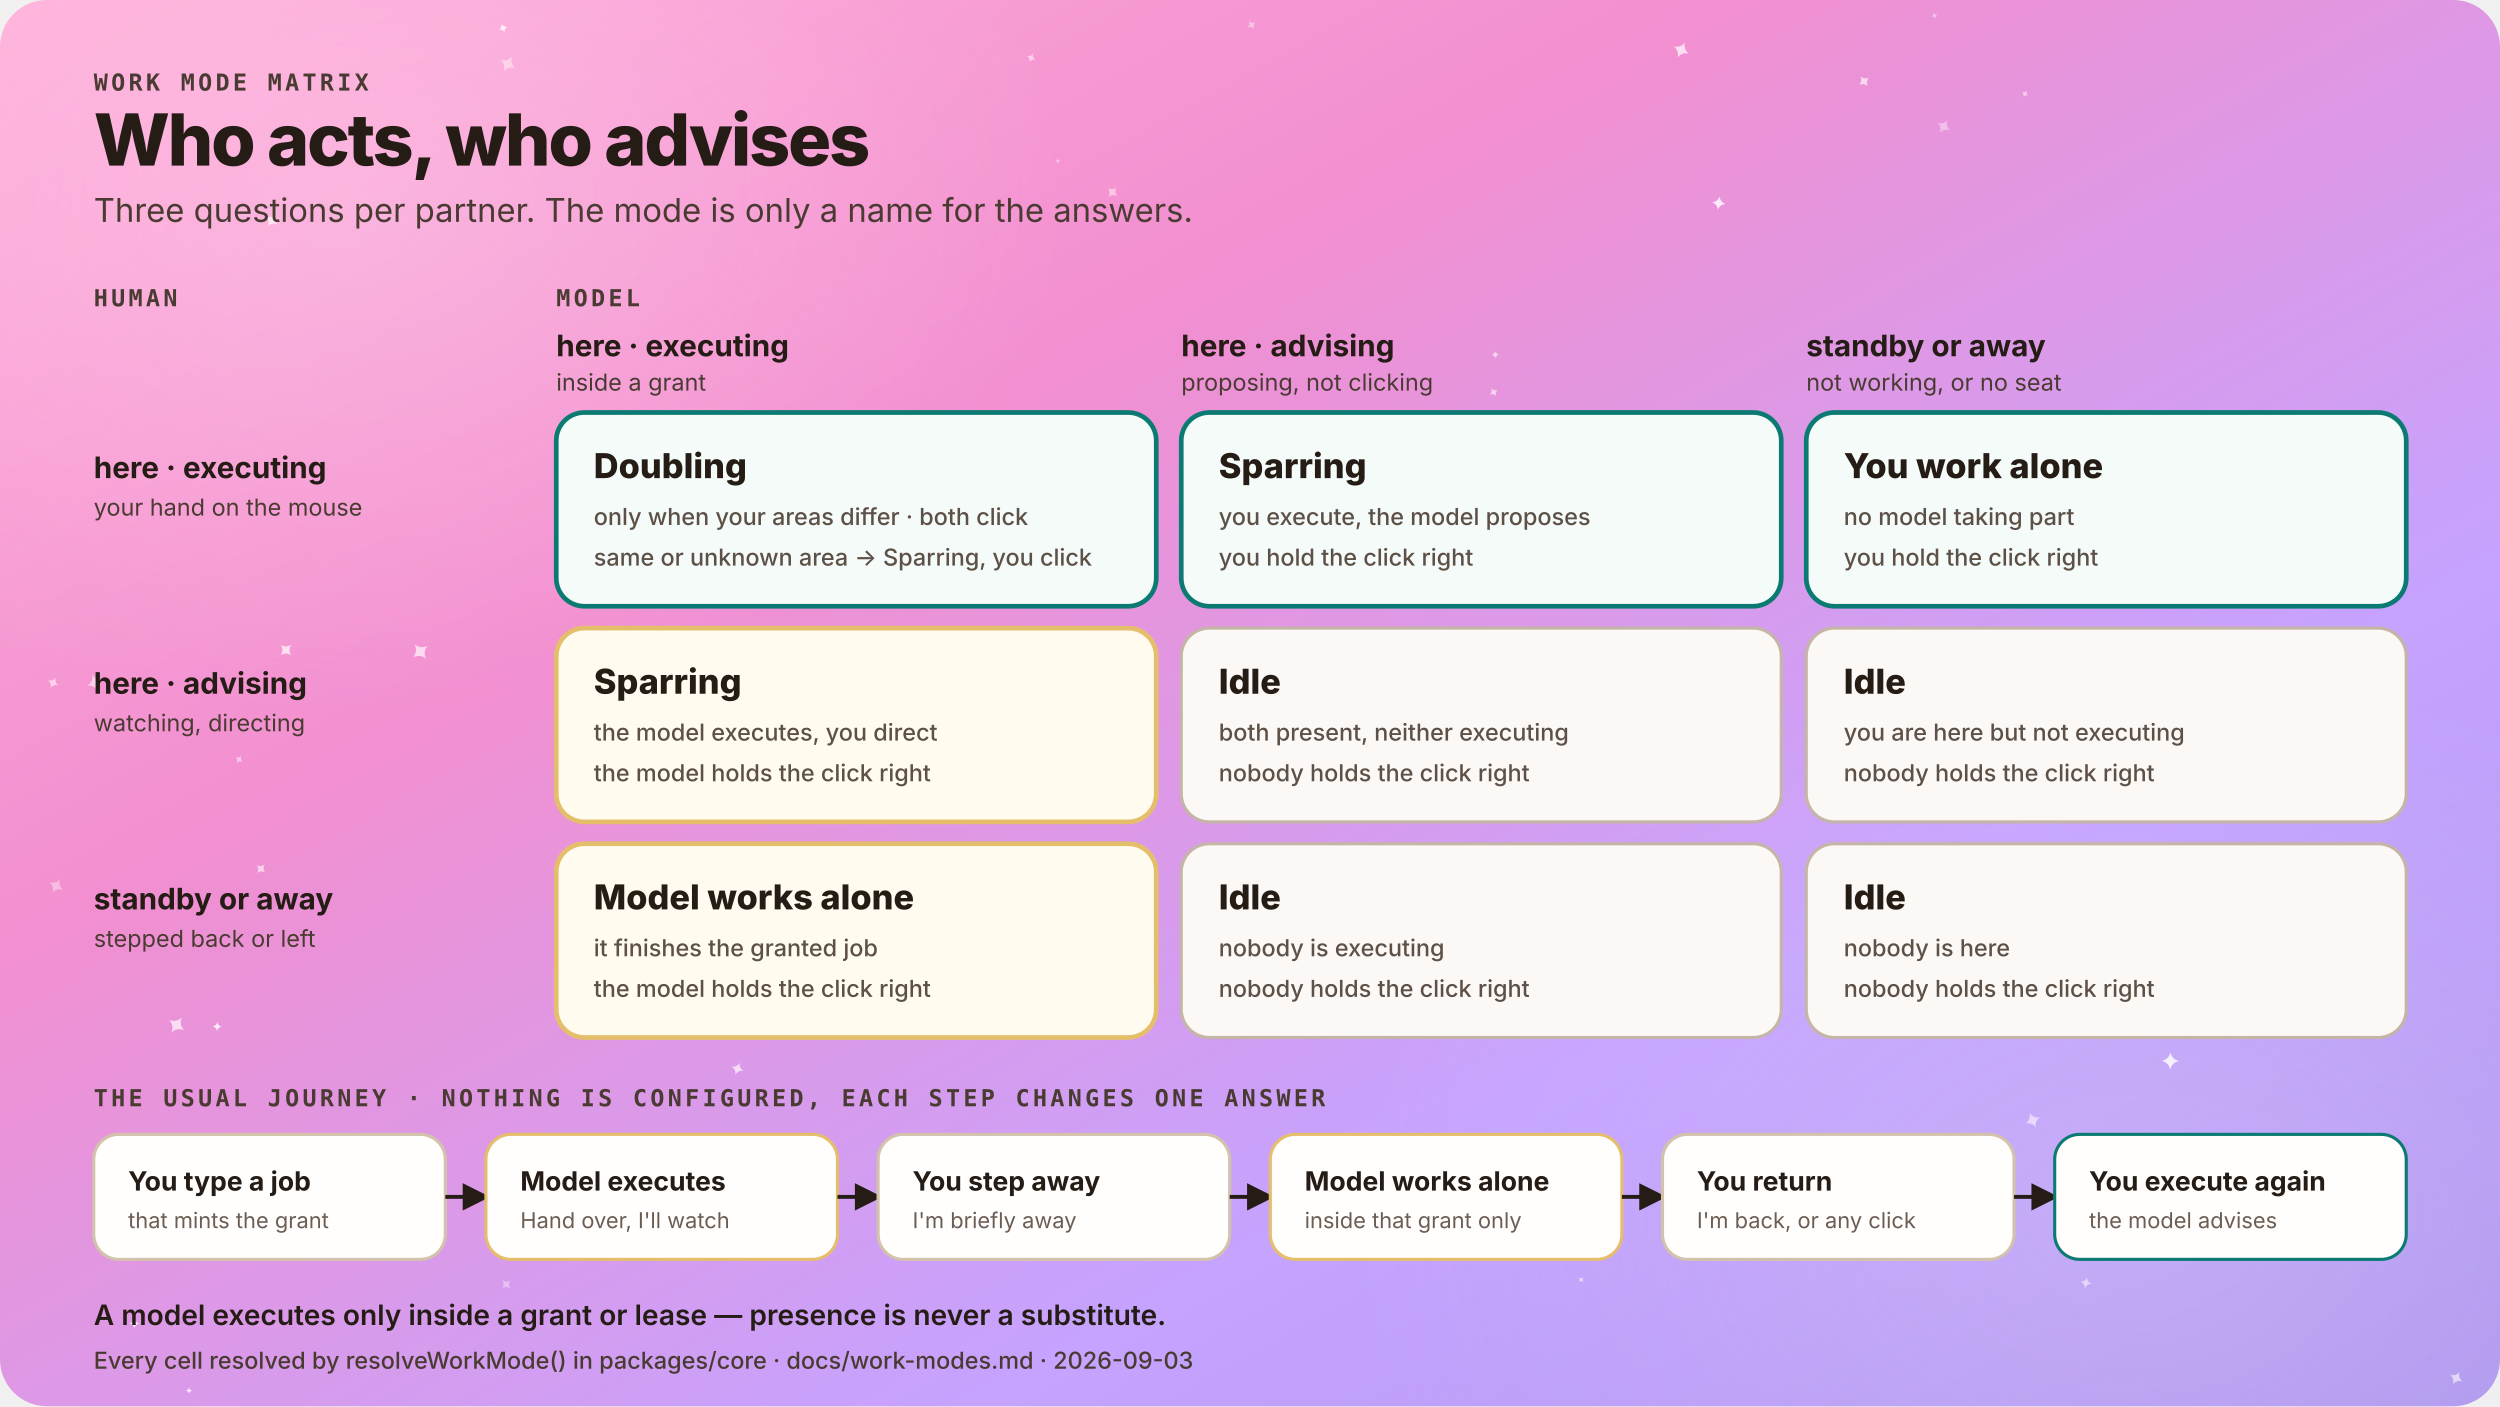
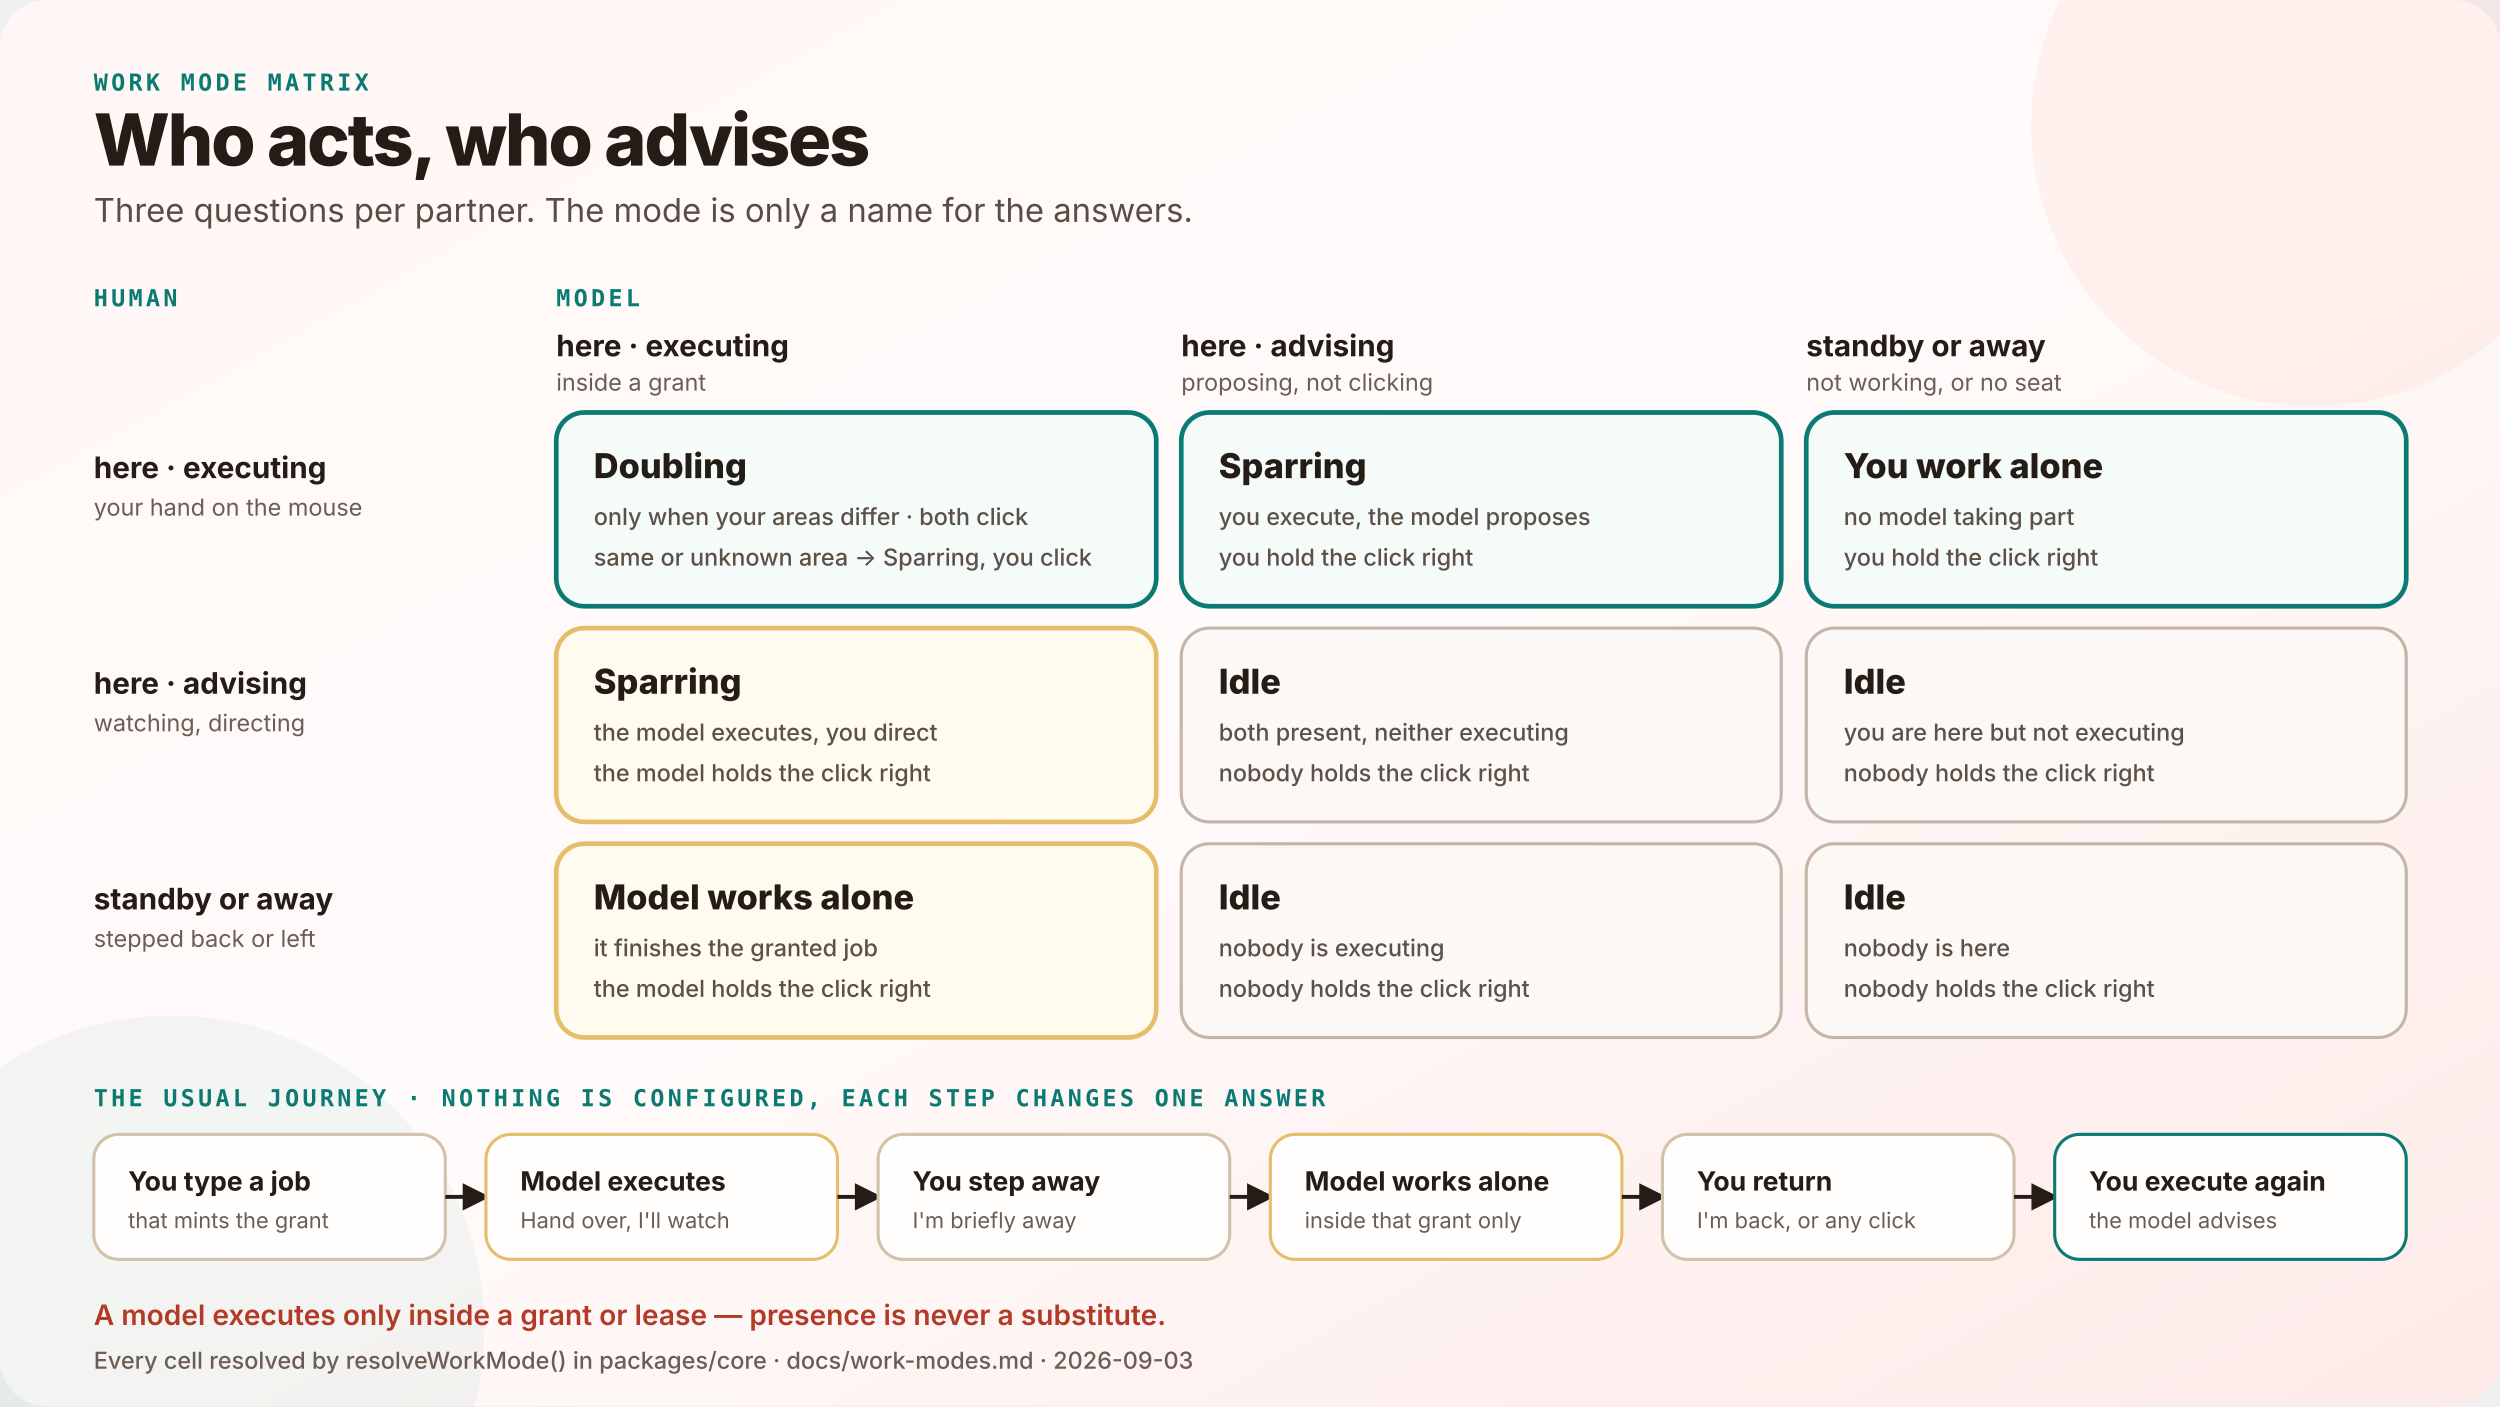
<svg xmlns="http://www.w3.org/2000/svg" width="1600" height="900" viewBox="0 0 1600 900" role="img" aria-labelledby="title description">
  <defs>
    <linearGradient id="background" x1="0" y1="0" x2="1" y2="1">
-       <stop offset="0" stop-color="#ffaed9" />
-       <stop offset="0.34" stop-color="#f28fd0" />
-       <stop offset="0.7" stop-color="#c5a3ff" />
-       <stop offset="1" stop-color="#ad95ec" />
+       <stop offset="0" stop-color="#fff7f6" />
+       <stop offset="0.48" stop-color="#fffbfa" />
+       <stop offset="1" stop-color="#fdeae8" />
    </linearGradient>
-     <radialGradient id="glowA" cx="0.5" cy="0.5" r="0.5">
-       <stop offset="0" stop-color="#fff0fa" stop-opacity="0.25" />
-       <stop offset="1" stop-color="#fff0fa" stop-opacity="0" />
-     </radialGradient>
-     <radialGradient id="glowB" cx="0.5" cy="0.5" r="0.5">
-       <stop offset="0" stop-color="#efe6ff" stop-opacity="0.22" />
-       <stop offset="1" stop-color="#efe6ff" stop-opacity="0" />
-     </radialGradient>
-     <path id="sparkle" d="M0 -10 Q 1.7 -1.7 10 0 Q 1.7 1.7 0 10 Q -1.7 1.7 -10 0 Q -1.7 -1.7 0 -10 Z" />
    <marker id="arrow" viewBox="0 0 10 10" refX="8.5" refY="5" markerWidth="7" markerHeight="7" orient="auto-start-reverse">
      <path d="M 0 0 L 10 5 L 0 10 z" fill="#241c15" />
    </marker>
    <style>
      .title { font: 800 46px Inter, system-ui, -apple-system, "Segoe UI", sans-serif; fill: #241c15; letter-spacing: -1.4px; }
      .subtitle { font: 400 21px Inter, system-ui, -apple-system, "Segoe UI", sans-serif; fill: #584c43; }
      .eyebrow { font: 800 15px ui-monospace, "SFMono-Regular", Consolas, monospace; letter-spacing: 2.1px; fill: #0a7a72; }
      .axis { font: 700 19px Inter, system-ui, -apple-system, "Segoe UI", sans-serif; fill: #241c15; }
      .axis-sub { font: 400 15px Inter, system-ui, -apple-system, "Segoe UI", sans-serif; fill: #6b5d53; }
      .cell-title { font: 800 22px Inter, system-ui, -apple-system, "Segoe UI", sans-serif; fill: #241c15; }
      .cell-copy { font: 500 15px Inter, system-ui, -apple-system, "Segoe UI", sans-serif; fill: #5d5047; }
      .step-title { font: 750 17px Inter, system-ui, -apple-system, "Segoe UI", sans-serif; fill: #241c15; }
      .step-copy { font: 400 14px Inter, system-ui, -apple-system, "Segoe UI", sans-serif; fill: #6b5d53; }
      .rule { font: 600 18px Inter, system-ui, -apple-system, "Segoe UI", sans-serif; fill: #b23a26; }
      .footnote { font: 500 15px Inter, system-ui, -apple-system, "Segoe UI", sans-serif; fill: #6b5d53; }
-       .on-art { fill: #241c15; }
-       .on-art-soft { fill: #4a3b32; }
    </style>
  </defs>
  <rect width="1600" height="900" rx="30" fill="url(#background)" />
-   <ellipse cx="220" cy="130" rx="470" ry="330" fill="url(#glowA)" />
-   <ellipse cx="1360" cy="780" rx="500" ry="360" fill="url(#glowB)" />
-   <g id="glitter">
-     <use href="#sparkle" transform="translate(36 567) rotate(30.2) scale(0.50)" fill="#ffffff" opacity="0.40" />
-     <use href="#sparkle" transform="translate(1335 821) rotate(10.1) scale(0.37)" fill="#ffffff" opacity="0.53" />
-     <use href="#sparkle" transform="translate(956 251) rotate(58.2) scale(0.29)" fill="#ffffff" opacity="0.60" />
-     <use href="#sparkle" transform="translate(167 556) rotate(40.9) scale(0.37)" fill="#fff0fa" opacity="0.68" />
-     <use href="#sparkle" transform="translate(801 16) rotate(56.6) scale(0.31)" fill="#ffffff" opacity="0.40" />
-     <use href="#sparkle" transform="translate(1296 60) rotate(27.1) scale(0.23)" fill="#fff0fa" opacity="0.64" />
-     <use href="#sparkle" transform="translate(324 822) rotate(48.3) scale(0.36)" fill="#fff0fa" opacity="0.45" />
-     <use href="#sparkle" transform="translate(1389 679) rotate(0.7) scale(0.56)" fill="#ffffff" opacity="0.83" />
-     <use href="#sparkle" transform="translate(325 41) rotate(29.8) scale(0.55)" fill="#ffffff" opacity="0.44" />
-     <use href="#sparkle" transform="translate(121 890) rotate(3.6) scale(0.20)" fill="#ffffff" opacity="0.83" />
-     <use href="#sparkle" transform="translate(174 141) rotate(34.8) scale(0.47)" fill="#fff0fa" opacity="0.81" />
-     <use href="#sparkle" transform="translate(139 657) rotate(4.1) scale(0.29)" fill="#ffffff" opacity="0.82" />
-     <use href="#sparkle" transform="translate(472 684) rotate(18.8) scale(0.41)" fill="#fff0fa" opacity="0.77" />
-     <use href="#sparkle" transform="translate(1238 10) rotate(62.9) scale(0.22)" fill="#ffffff" opacity="0.40" />
-     <use href="#sparkle" transform="translate(1076 32) rotate(25.5) scale(0.54)" fill="#fff0fa" opacity="0.81" />
-     <use href="#sparkle" transform="translate(34 437) rotate(26.7) scale(0.37)" fill="#ffffff" opacity="0.59" />
-     <use href="#sparkle" transform="translate(957 227) rotate(80.4) scale(0.24)" fill="#ffffff" opacity="0.61" />
-     <use href="#sparkle" transform="translate(86 847) rotate(2.4) scale(0.31)" fill="#ffffff" opacity="0.84" />
-     <use href="#sparkle" transform="translate(1012 819) rotate(43.8) scale(0.20)" fill="#ffffff" opacity="0.60" />
-     <use href="#sparkle" transform="translate(677 103) rotate(2.3) scale(0.18)" fill="#fff0fa" opacity="0.45" />
-     <use href="#sparkle" transform="translate(1301 717) rotate(66.7) scale(0.51)" fill="#ffffff" opacity="0.55" />
-     <use href="#sparkle" transform="translate(269 417) rotate(51.3) scale(0.60)" fill="#fff0fa" opacity="0.76" />
-     <use href="#sparkle" transform="translate(183 416) rotate(45.2) scale(0.48)" fill="#ffffff" opacity="0.71" />
-     <use href="#sparkle" transform="translate(61 437) rotate(69.9) scale(0.56)" fill="#ffffff" opacity="0.54" />
-     <use href="#sparkle" transform="translate(1193 52) rotate(52.7) scale(0.40)" fill="#ffffff" opacity="0.64" />
-     <use href="#sparkle" transform="translate(113 656) rotate(34.4) scale(0.59)" fill="#ffffff" opacity="0.69" />
-     <use href="#sparkle" transform="translate(1100 130) rotate(7.3) scale(0.44)" fill="#ffffff" opacity="0.81" />
-     <use href="#sparkle" transform="translate(660 37) rotate(22.3) scale(0.29)" fill="#ffffff" opacity="0.55" />
-     <use href="#sparkle" transform="translate(1244 81) rotate(32.1) scale(0.47)" fill="#ffffff" opacity="0.42" />
-     <use href="#sparkle" transform="translate(1572 882) rotate(27.9) scale(0.45)" fill="#ffffff" opacity="0.59" />
-     <use href="#sparkle" transform="translate(712 123) rotate(40.8) scale(0.40)" fill="#ffffff" opacity="0.48" />
-     <use href="#sparkle" transform="translate(322 18) rotate(71.7) scale(0.29)" fill="#ffffff" opacity="0.80" />
-     <use href="#sparkle" transform="translate(153 486) rotate(32.3) scale(0.27)" fill="#ffffff" opacity="0.51" />
-   </g>
-   <text x="60" y="58" class="eyebrow on-art-soft">WORK MODE MATRIX</text>
-   <text x="60" y="106" class="title on-art">Who acts, who advises</text>
-   <text x="60" y="142" class="subtitle on-art-soft">Three questions per partner. The mode is only a name for the answers.</text>
-   <text x="356" y="196" class="eyebrow on-art-soft">MODEL</text>
-   <text x="356" y="228" class="axis on-art">here · executing</text>
-   <text x="356" y="250" class="axis-sub on-art-soft">inside a grant</text>
-   <text x="756" y="228" class="axis on-art">here · advising</text>
-   <text x="756" y="250" class="axis-sub on-art-soft">proposing, not clicking</text>
-   <text x="1156" y="228" class="axis on-art">standby or away</text>
-   <text x="1156" y="250" class="axis-sub on-art-soft">not working, or no seat</text>
-   <text x="60" y="196" class="eyebrow on-art-soft">HUMAN</text>
-   <text x="60" y="306" class="axis on-art">here · executing</text>
-   <text x="60" y="330" class="axis-sub on-art-soft">your hand on the mouse</text>
-   <text x="60" y="444" class="axis on-art">here · advising</text>
-   <text x="60" y="468" class="axis-sub on-art-soft">watching, directing</text>
-   <text x="60" y="582" class="axis on-art">standby or away</text>
-   <text x="60" y="606" class="axis-sub on-art-soft">stepped back or left</text>
+   <circle cx="1480" cy="80" r="180" fill="#ff8f7d" opacity="0.09" />
+   <circle cx="110" cy="850" r="200" fill="#0a7a72" opacity="0.05" />
+   <text x="60" y="58" class="eyebrow">WORK MODE MATRIX</text>
+   <text x="60" y="106" class="title">Who acts, who advises</text>
+   <text x="60" y="142" class="subtitle">Three questions per partner. The mode is only a name for the answers.</text>
+   <text x="356" y="196" class="eyebrow">MODEL</text>
+   <text x="356" y="228" class="axis">here · executing</text>
+   <text x="356" y="250" class="axis-sub">inside a grant</text>
+   <text x="756" y="228" class="axis">here · advising</text>
+   <text x="756" y="250" class="axis-sub">proposing, not clicking</text>
+   <text x="1156" y="228" class="axis">standby or away</text>
+   <text x="1156" y="250" class="axis-sub">not working, or no seat</text>
+   <text x="60" y="196" class="eyebrow">HUMAN</text>
+   <text x="60" y="306" class="axis">here · executing</text>
+   <text x="60" y="330" class="axis-sub">your hand on the mouse</text>
+   <text x="60" y="444" class="axis">here · advising</text>
+   <text x="60" y="468" class="axis-sub">watching, directing</text>
+   <text x="60" y="582" class="axis">standby or away</text>
+   <text x="60" y="606" class="axis-sub">stepped back or left</text>
  <rect x="356" y="264" width="384" height="124" rx="18" fill="#f4fbf9" stroke="#0a7a72" stroke-width="3" />
  <text x="380" y="306" class="cell-title">Doubling</text>
  <text x="380" y="336" class="cell-copy">only when your areas differ · both click</text>
  <text x="380" y="362" class="cell-copy">same or unknown area → Sparring, you click</text>
  <rect x="756" y="264" width="384" height="124" rx="18" fill="#f4fbf9" stroke="#0a7a72" stroke-width="3" />
  <text x="780" y="306" class="cell-title">Sparring</text>
  <text x="780" y="336" class="cell-copy">you execute, the model proposes</text>
  <text x="780" y="362" class="cell-copy">you hold the click right</text>
  <rect x="1156" y="264" width="384" height="124" rx="18" fill="#f4fbf9" stroke="#0a7a72" stroke-width="3" />
  <text x="1180" y="306" class="cell-title">You work alone</text>
  <text x="1180" y="336" class="cell-copy">no model taking part</text>
  <text x="1180" y="362" class="cell-copy">you hold the click right</text>
  <rect x="356" y="402" width="384" height="124" rx="18" fill="#fffbef" stroke="#e5be6b" stroke-width="3" />
  <text x="380" y="444" class="cell-title">Sparring</text>
  <text x="380" y="474" class="cell-copy">the model executes, you direct</text>
  <text x="380" y="500" class="cell-copy">the model holds the click right</text>
  <rect x="756" y="402" width="384" height="124" rx="18" fill="#fbf8f6" stroke="#c4b5a6" stroke-width="2" />
  <text x="780" y="444" class="cell-title">Idle</text>
  <text x="780" y="474" class="cell-copy">both present, neither executing</text>
  <text x="780" y="500" class="cell-copy">nobody holds the click right</text>
  <rect x="1156" y="402" width="384" height="124" rx="18" fill="#fbf8f6" stroke="#c4b5a6" stroke-width="2" />
  <text x="1180" y="444" class="cell-title">Idle</text>
  <text x="1180" y="474" class="cell-copy">you are here but not executing</text>
  <text x="1180" y="500" class="cell-copy">nobody holds the click right</text>
  <rect x="356" y="540" width="384" height="124" rx="18" fill="#fffbef" stroke="#e5be6b" stroke-width="3" />
  <text x="380" y="582" class="cell-title">Model works alone</text>
  <text x="380" y="612" class="cell-copy">it finishes the granted job</text>
  <text x="380" y="638" class="cell-copy">the model holds the click right</text>
  <rect x="756" y="540" width="384" height="124" rx="18" fill="#fbf8f6" stroke="#c4b5a6" stroke-width="2" />
  <text x="780" y="582" class="cell-title">Idle</text>
  <text x="780" y="612" class="cell-copy">nobody is executing</text>
  <text x="780" y="638" class="cell-copy">nobody holds the click right</text>
  <rect x="1156" y="540" width="384" height="124" rx="18" fill="#fbf8f6" stroke="#c4b5a6" stroke-width="2" />
  <text x="1180" y="582" class="cell-title">Idle</text>
  <text x="1180" y="612" class="cell-copy">nobody is here</text>
  <text x="1180" y="638" class="cell-copy">nobody holds the click right</text>
-   <text x="60" y="708" class="eyebrow on-art-soft">THE USUAL JOURNEY · NOTHING IS CONFIGURED, EACH STEP CHANGES ONE ANSWER</text>
+   <text x="60" y="708" class="eyebrow">THE USUAL JOURNEY · NOTHING IS CONFIGURED, EACH STEP CHANGES ONE ANSWER</text>
  <rect x="60" y="726" width="225" height="80" rx="16" fill="#fffefd" stroke="#d3c2ab" stroke-width="2" />
  <text x="82" y="762" class="step-title">You type a job</text>
  <text x="82" y="786" class="step-copy">that mints the grant</text>
  <path d="M285 766 H311" stroke="#241c15" stroke-width="2.5" marker-end="url(#arrow)" />
  <rect x="311" y="726" width="225" height="80" rx="16" fill="#fffefd" stroke="#e5be6b" stroke-width="2" />
  <text x="333" y="762" class="step-title">Model executes</text>
  <text x="333" y="786" class="step-copy">Hand over, I'll watch</text>
  <path d="M536 766 H562" stroke="#241c15" stroke-width="2.5" marker-end="url(#arrow)" />
  <rect x="562" y="726" width="225" height="80" rx="16" fill="#fffefd" stroke="#d3c2ab" stroke-width="2" />
  <text x="584" y="762" class="step-title">You step away</text>
  <text x="584" y="786" class="step-copy">I'm briefly away</text>
  <path d="M787 766 H813" stroke="#241c15" stroke-width="2.5" marker-end="url(#arrow)" />
  <rect x="813" y="726" width="225" height="80" rx="16" fill="#fffefd" stroke="#e5be6b" stroke-width="2" />
  <text x="835" y="762" class="step-title">Model works alone</text>
  <text x="835" y="786" class="step-copy">inside that grant only</text>
  <path d="M1038 766 H1064" stroke="#241c15" stroke-width="2.5" marker-end="url(#arrow)" />
  <rect x="1064" y="726" width="225" height="80" rx="16" fill="#fffefd" stroke="#d3c2ab" stroke-width="2" />
  <text x="1086" y="762" class="step-title">You return</text>
  <text x="1086" y="786" class="step-copy">I'm back, or any click</text>
  <path d="M1289 766 H1315" stroke="#241c15" stroke-width="2.5" marker-end="url(#arrow)" />
  <rect x="1315" y="726" width="225" height="80" rx="16" fill="#fffefd" stroke="#0a7a72" stroke-width="2" />
  <text x="1337" y="762" class="step-title">You execute again</text>
  <text x="1337" y="786" class="step-copy">the model advises</text>
-   <text x="60" y="848" class="rule on-art">A model executes only inside a grant or lease — presence is never a substitute.</text>
-   <text x="60" y="876" class="footnote on-art-soft">Every cell resolved by resolveWorkMode() in packages/core · docs/work-modes.md · 2026-09-03</text>
+   <text x="60" y="848" class="rule">A model executes only inside a grant or lease — presence is never a substitute.</text>
+   <text x="60" y="876" class="footnote">Every cell resolved by resolveWorkMode() in packages/core · docs/work-modes.md · 2026-09-03</text>
</svg>
